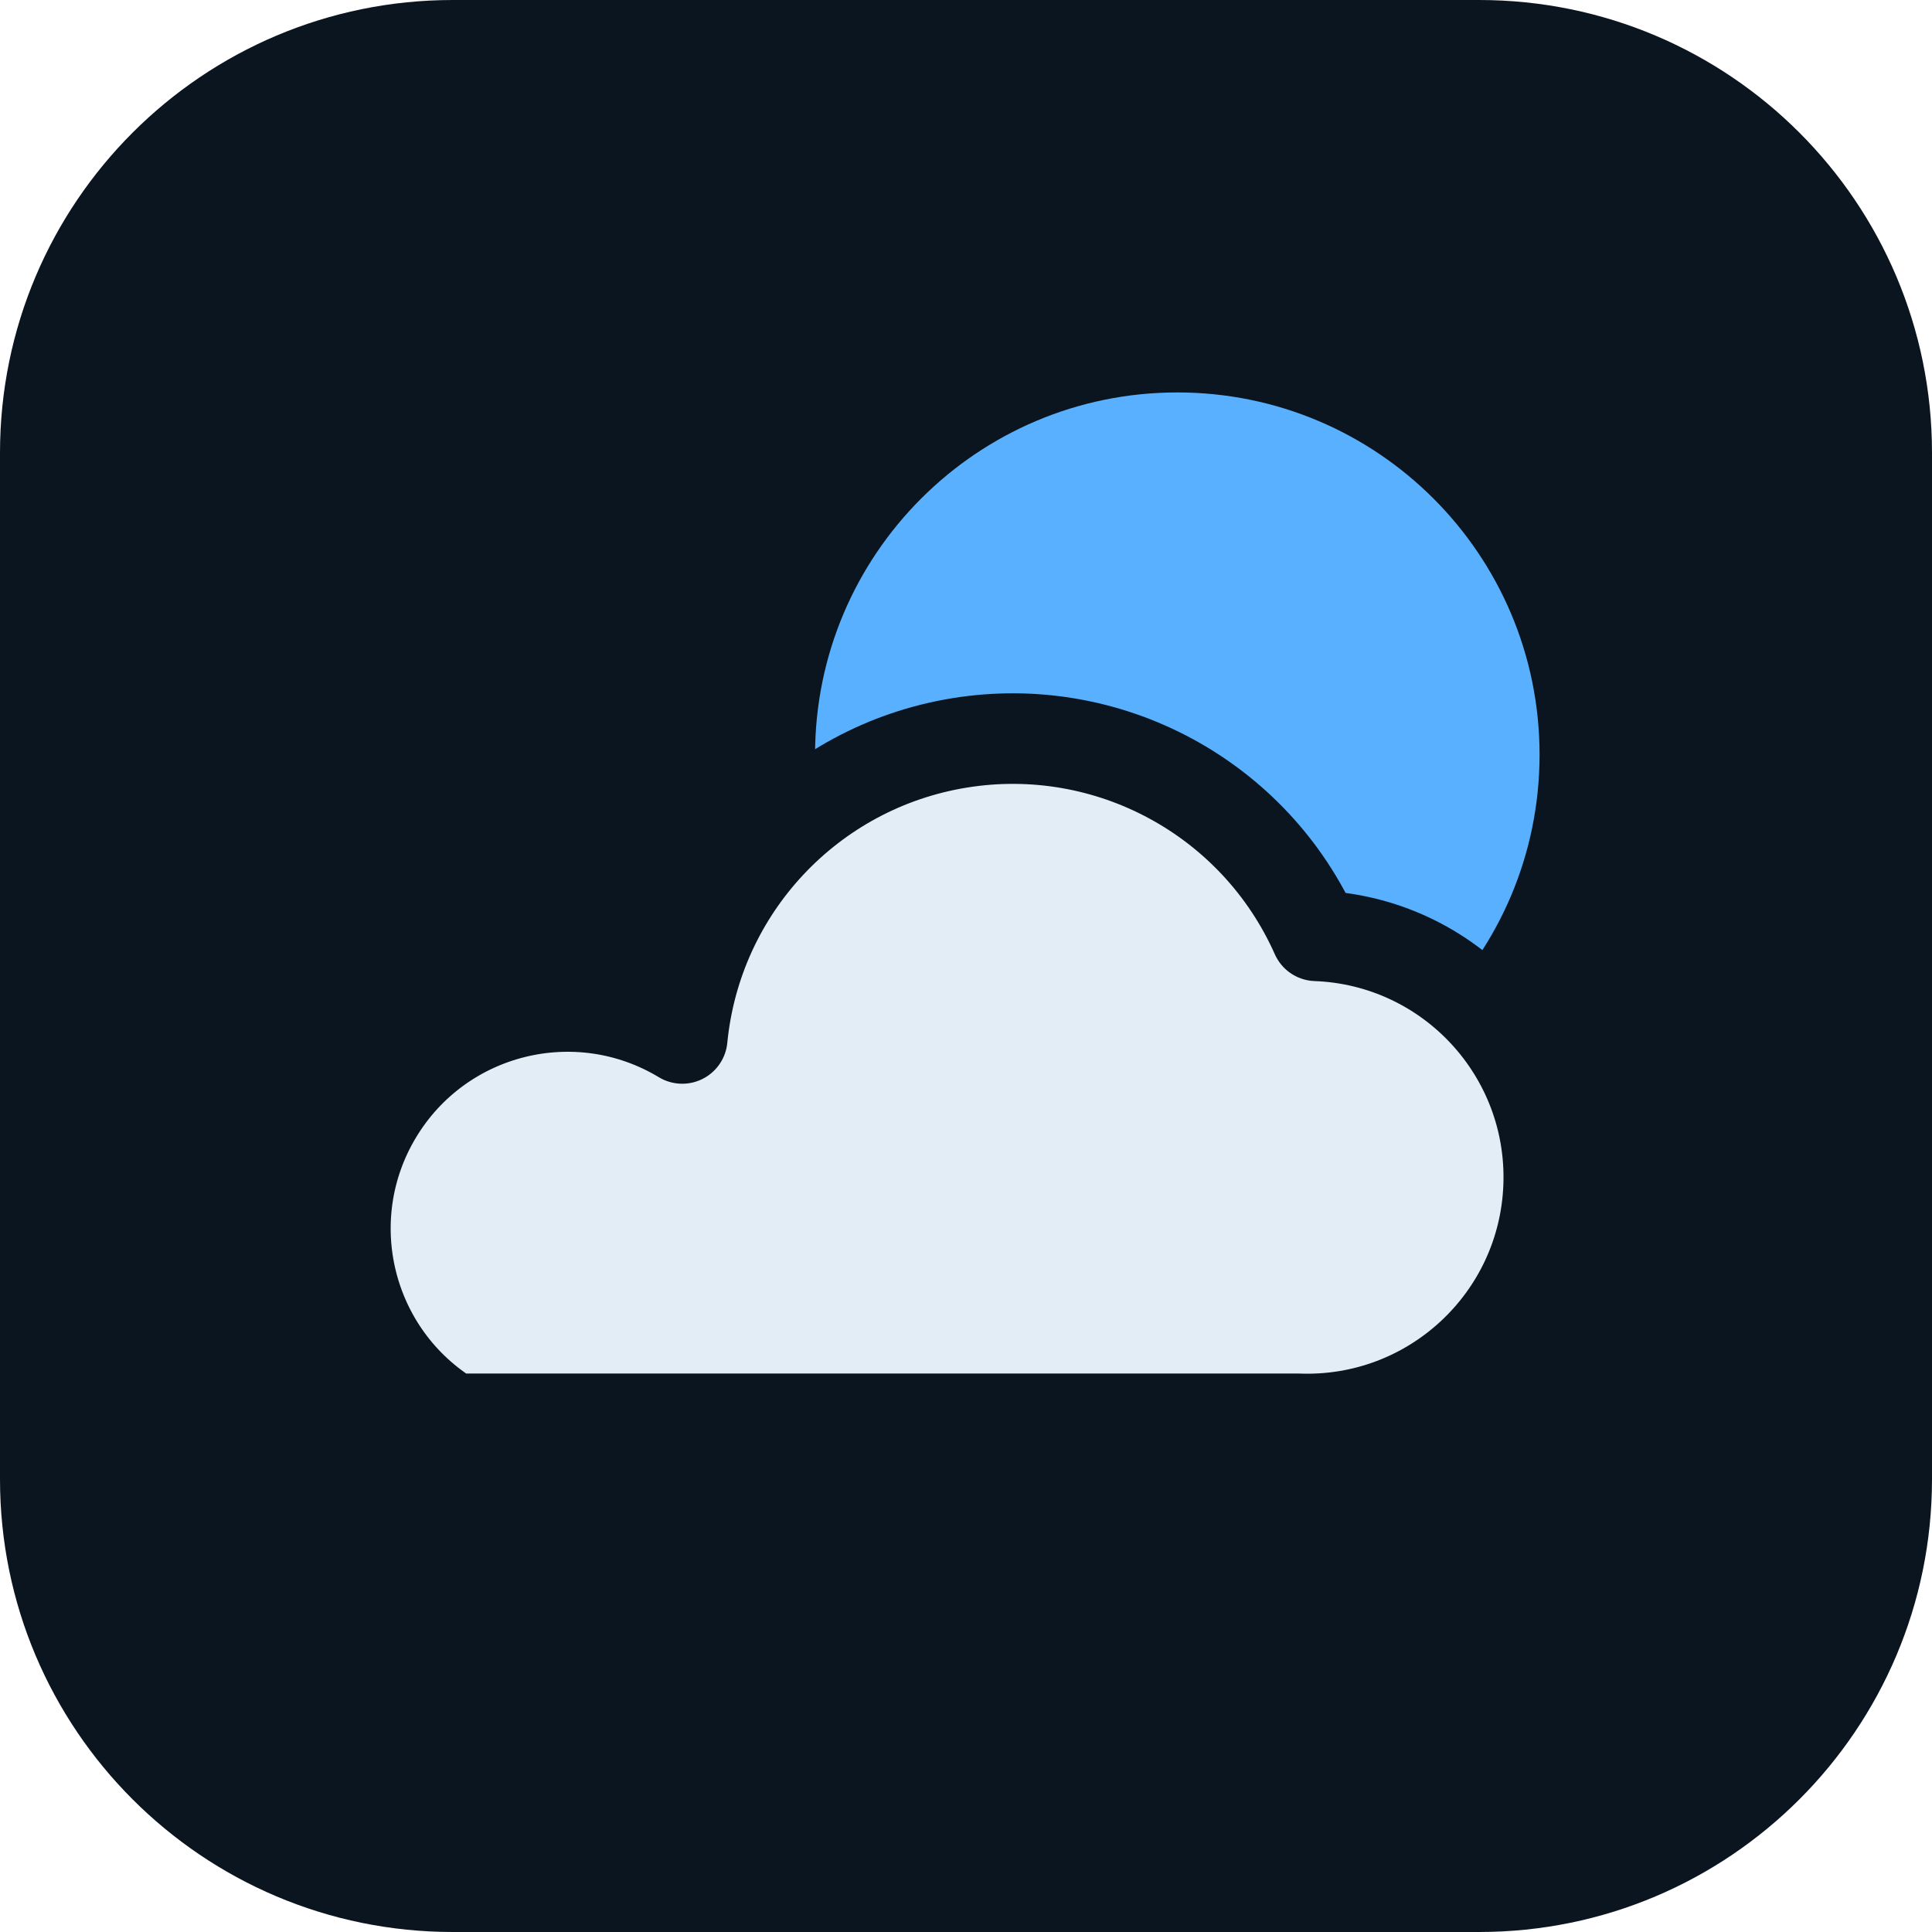
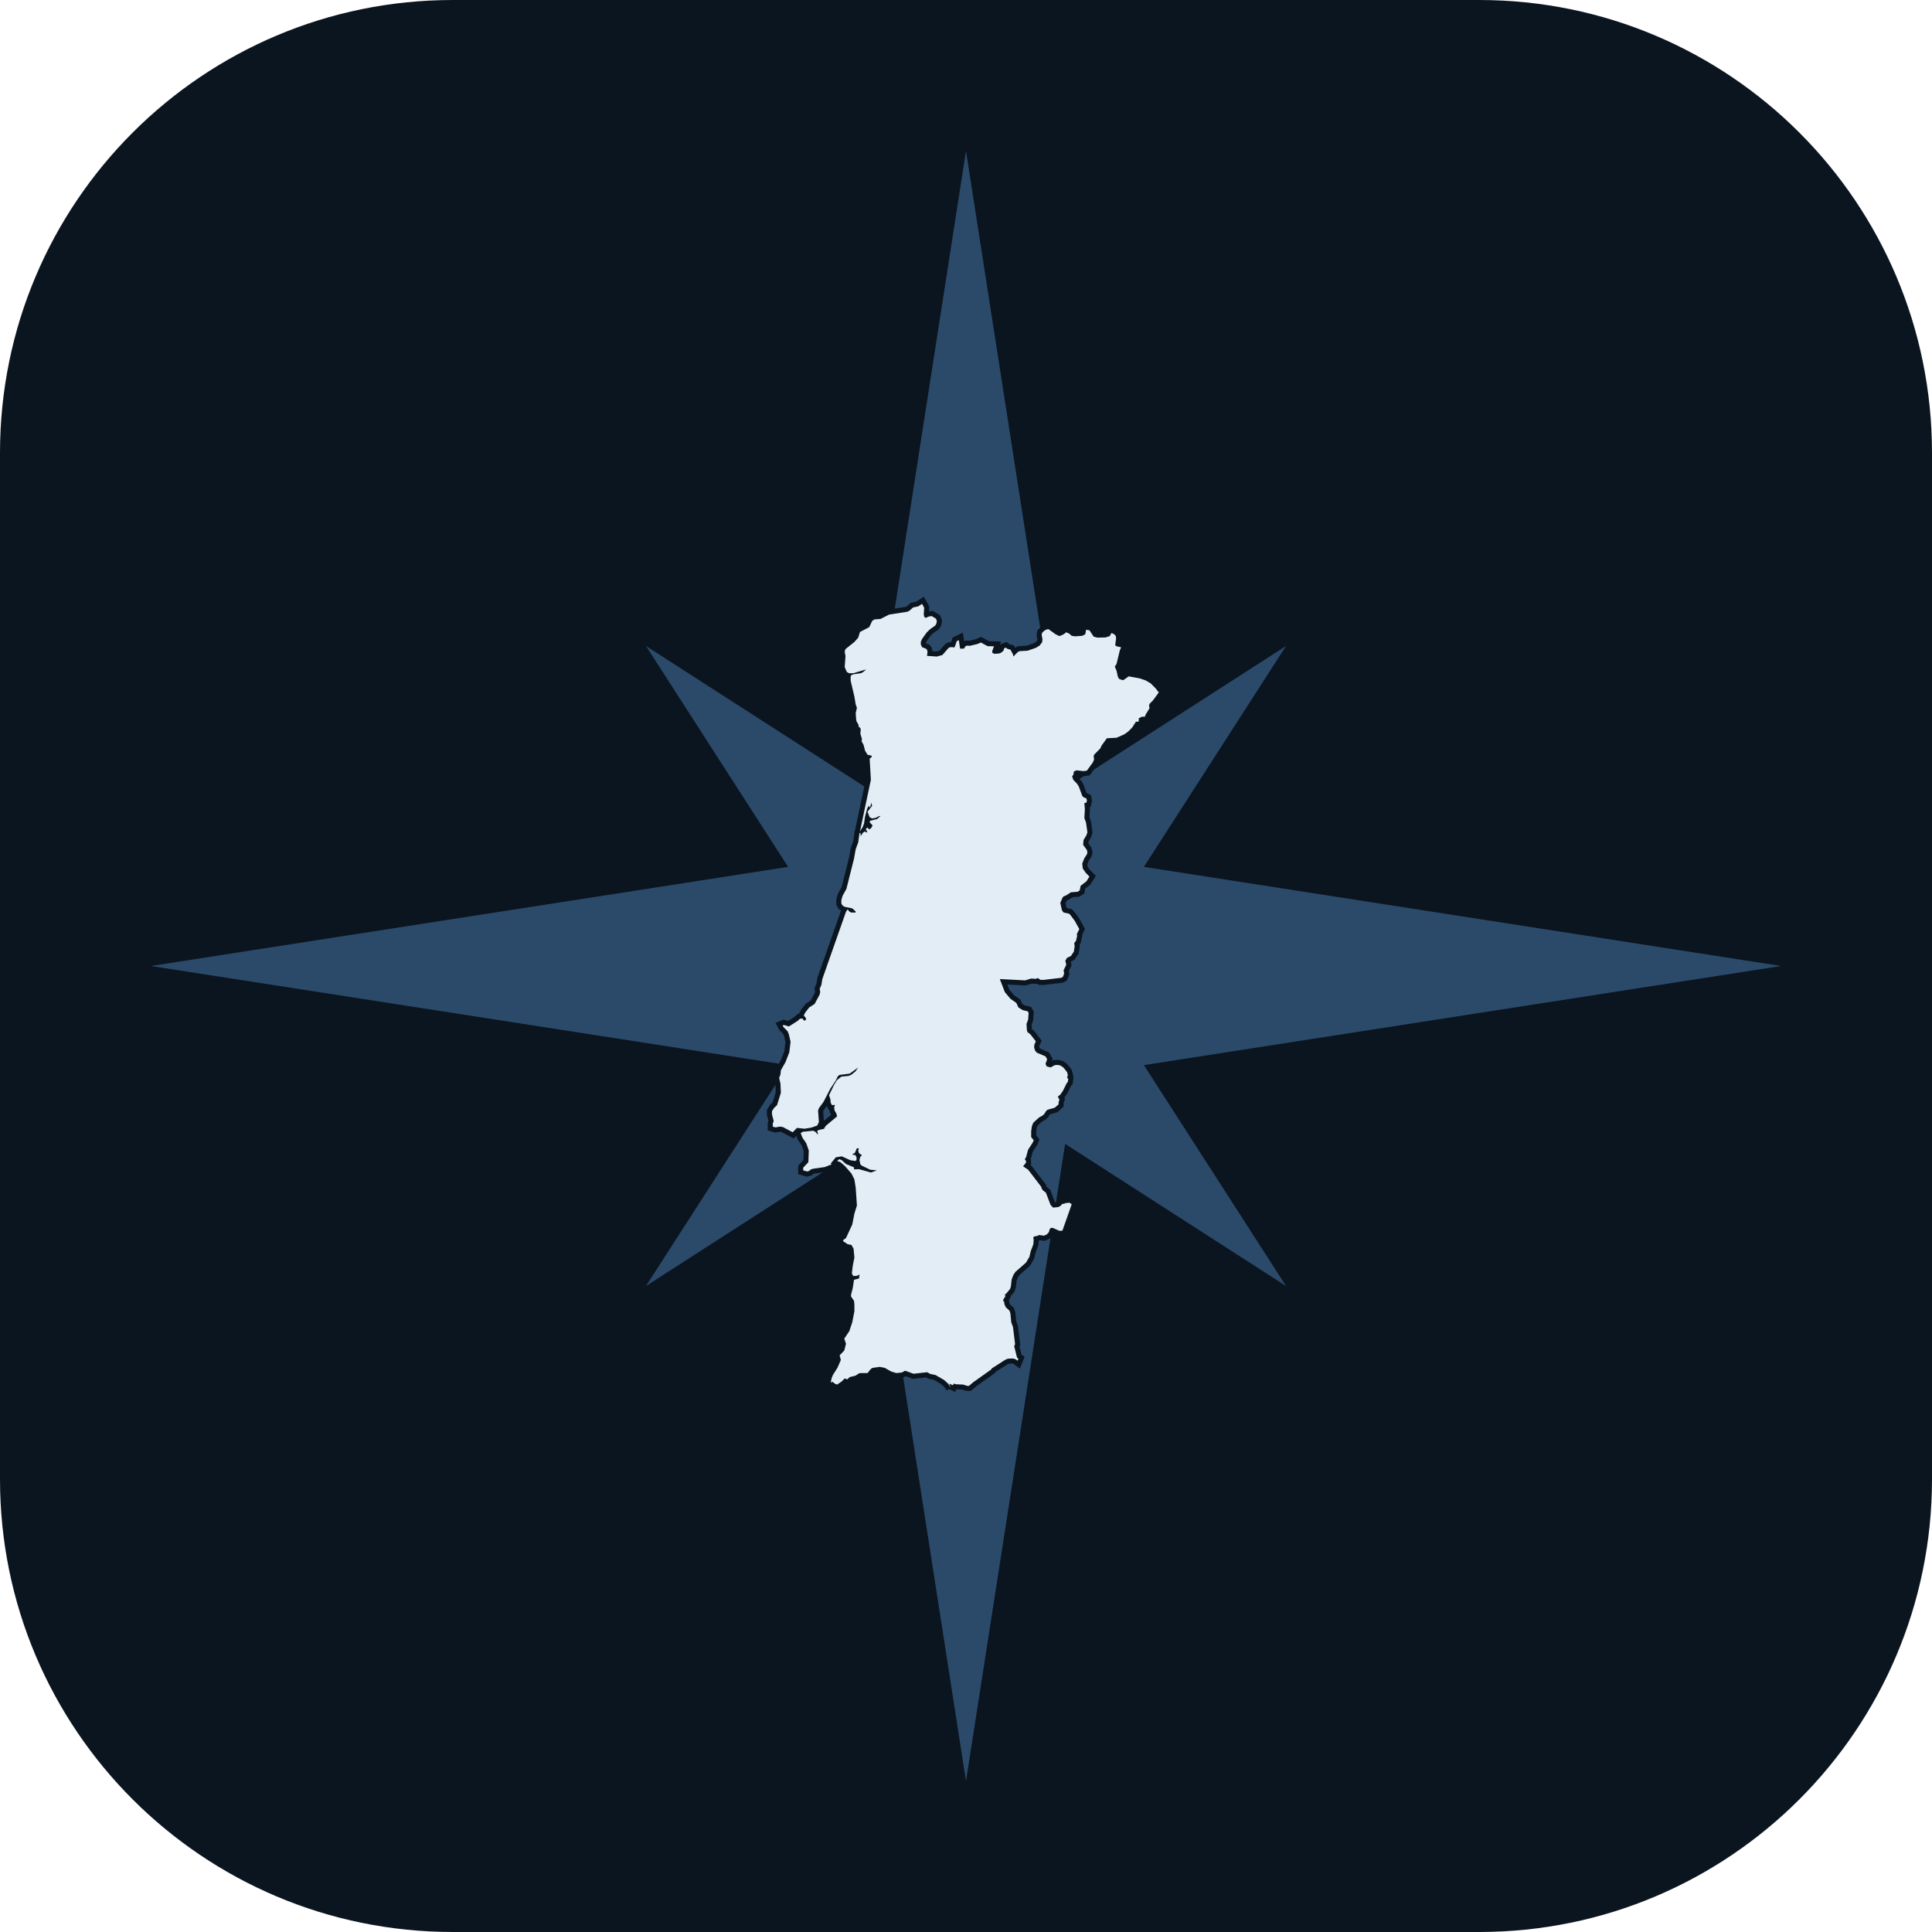
<svg xmlns="http://www.w3.org/2000/svg" viewBox="0 0 64 64">
  <rect width="64" height="64" rx="15" fill="#0b1520" />
-   <circle cx="39" cy="25" r="12" fill="#58b0ff" />
-   <path d="M15 47h28a8 8 0 0 0 .6-16 11 11 0 0 0-21 3.4A6.4 6.4 0 0 0 15 47Z" fill="#e3edf6" stroke="#0b1520" stroke-width="3" stroke-linejoin="round" />
+   <path d="M34.3 34.3L42.6 21.4L29.7 29.7ZM29.7 34.3L42.6 42.6L34.3 29.7ZM29.7 29.7L21.4 42.6L34.3 34.3ZM34.3 29.7L21.4 21.4L29.7 34.3ZM36.2 32.0L32.0 5.0L27.8 32.0ZM32.0 36.2L59.0 32.0L32.0 27.8ZM27.8 32.0L32.0 59.0L36.2 32.0ZM32.0 27.8L5.0 32.0L32.0 36.2Z" fill="#2b4a6a" />
+   <path d="M497.6 766.0L498.1 767.5L499.3 768.3L498.5 770.3L496.4 768.8L493.9 768.1L488.9 768.3L486.4 769.3L473.0 777.9L472.1 779.2L454.6 791.6L450.4 795.2L448.7 795.2L444.6 793.9L437.5 793.6L435.4 792.9L434.5 794.6L430.8 792.9L432.4 796.9L429.9 793.1L425.7 789.3L417.4 784.5L412.4 783.5L409.0 781.7L395.6 783.2L387.3 780.2L383.9 782.0L378.5 782.5L373.5 781.0L367.2 777.4L362.2 776.4L355.1 777.4L353.4 778.4L350.1 782.5L343.0 782.5L341.3 783.0L338.4 785.0L332.5 786.5L330.0 788.8L327.5 787.8L324.6 790.8L320.0 793.9L317.9 793.1L315.4 791.1L313.7 791.9L314.6 787.6L315.8 784.5L320.4 777.2L323.7 769.6L322.5 765.0L327.1 760.2L328.8 753.6L327.1 748.5L332.1 741.0L335.0 732.3L337.1 721.4L337.1 714.6L336.7 711.1L333.8 706.8L333.8 705.0L335.5 698.4L336.7 690.3L341.7 689.0L342.1 685.5L342.1 684.7L341.3 685.7L338.8 686.5L335.9 686.5L334.6 684.0L335.5 676.4L337.1 668.3L336.3 659.6L334.2 655.8L330.4 655.1L325.8 652.0L326.3 650.8L328.8 649.0L335.0 635.6L337.1 624.9L339.6 616.8L338.4 599.4L337.1 591.0L334.2 585.2L327.5 577.6L323.3 574.0L320.0 572.8L322.1 571.0L324.6 572.0L328.8 575.8L336.7 579.1L336.7 581.1L341.7 580.9L353.4 584.2L359.3 582.1L352.6 581.4L344.2 577.3L343.0 576.1L342.1 571.8L343.0 568.5L344.2 567.7L344.2 566.7L342.6 565.9L341.3 564.4L340.9 562.1L341.7 560.6L339.6 560.1L337.5 564.9L335.5 565.7L335.5 566.7L338.0 566.9L339.2 569.2L339.2 571.8L338.0 572.8L332.9 572.0L324.6 568.2L318.7 569.2L313.7 575.3L314.6 576.1L307.9 578.8L296.6 580.4L294.1 581.1L292.4 582.6L290.3 583.2L286.5 582.1L286.5 579.4L291.6 574.0L292.0 562.4L289.5 555.3L285.7 549.7L284.0 545.2L286.1 543.9L296.6 542.9L299.1 544.4L300.3 546.2L301.2 546.2L300.3 543.1L302.0 542.1L307.4 540.9L307.4 540.1L309.1 537.8L320.0 528.7L319.2 525.7L317.5 522.9L317.1 519.6L317.9 517.3L315.0 517.6L313.7 515.3L313.3 511.5L312.0 507.9L317.1 497.3L320.0 492.7L324.2 489.4L331.3 488.7L333.8 487.7L338.0 484.4L340.9 480.3L332.5 486.4L322.5 487.7L320.8 488.9L318.7 493.2L313.3 501.3L306.6 514.3L302.0 520.6L301.2 522.9L302.0 534.3L300.3 537.8L294.5 539.8L287.8 540.9L280.3 540.1L276.1 544.4L266.5 539.3L263.6 538.8L259.0 539.6L256.4 538.8L256.4 535.8L257.3 533.3L255.6 526.7L255.6 523.6L257.7 520.3L260.6 517.6L264.4 505.4L264.0 496.3L262.7 490.7L264.0 487.2L264.4 483.1L269.0 475.0L272.7 465.4L274.0 455.0L272.3 447.6L271.1 444.6L266.9 440.3L266.1 438.8L267.3 438.3L272.3 439.8L281.1 434.2L283.2 432.2L285.7 431.9L287.0 433.7L288.2 434.0L289.5 432.7L288.6 430.7L287.0 428.9L288.6 425.9L292.4 421.0L297.8 417.5L302.8 408.1L303.3 405.6L302.8 402.6L304.5 398.5L305.4 392.9L328.8 326.3L330.4 324.0L332.1 326.1L333.8 327.1L338.4 327.1L338.4 326.1L335.0 323.0L327.5 321.5L325.4 320.2L324.2 318.2L324.2 314.9L325.4 310.6L329.2 303.8L336.7 273.9L338.4 264.5L340.9 257.7L342.1 248.8L343.0 248.1L343.4 251.1L343.0 252.1L345.5 248.3L347.2 247.0L349.7 248.1L349.7 247.0L348.4 244.8L348.8 244.0L350.1 243.2L351.8 245.0L353.8 243.5L355.1 241.0L352.2 237.9L352.6 236.4L359.7 234.6L363.0 231.6L361.4 231.8L358.4 233.4L354.7 234.1L352.2 232.9L350.1 227.5L354.7 221.5L353.4 218.2L353.4 220.7L352.6 222.7L351.8 223.2L351.3 221.2L349.7 224.5L347.6 232.4L346.7 238.7L345.5 242.2L342.6 247.0L353.4 195.9L352.2 175.1L354.3 173.1L354.3 172.1L350.1 171.1L347.6 167.0L346.3 161.7L344.2 157.6L344.6 155.6L343.0 150.3L343.4 145.7L342.6 144.2L341.7 144.0L340.9 140.9L339.2 138.1L338.8 135.8L338.4 129.8L339.6 124.7L338.4 121.4L337.1 113.6L333.4 97.9L333.4 94.3L333.8 92.5L336.3 91.5L343.4 90.5L345.5 89.5L348.8 86.7L335.9 90.5L331.7 90.5L329.6 89.2L327.5 84.4L328.3 73.5L327.5 69.2L327.9 67.5L328.8 66.2L337.1 59.6L340.9 55.3L342.6 49.7L351.8 44.9L354.7 38.8L356.8 37.3L363.0 36.8L371.4 32.5L389.4 29.7L391.5 28.7L395.2 25.4L400.2 24.4L404.0 21.9L406.1 25.7L405.7 32.3L406.1 34.5L407.4 35.8L411.1 34.3L413.6 34.0L417.8 36.6L418.6 38.8L418.2 41.4L417.0 43.4L412.0 46.9L408.6 50.2L404.0 56.6L402.8 59.4L402.8 62.1L404.0 64.7L408.2 66.4L409.0 67.5L409.4 69.5L409.0 73.0L408.6 73.3L418.6 74.0L424.1 72.5L430.3 65.4L432.0 64.7L436.2 64.9L438.3 58.8L440.4 57.8L441.6 66.2L445.4 66.2L447.1 63.7L448.3 63.2L451.2 63.4L458.8 61.6L462.1 60.1L468.8 63.7L475.1 63.9L473.4 68.7L473.4 70.2L475.5 71.3L480.1 71.0L482.2 70.2L484.7 68.0L485.1 65.9L486.8 65.2L488.5 66.4L491.4 67.2L493.9 71.8L494.3 74.0L498.5 69.7L500.2 68.7L508.5 68.2L516.5 65.4L520.2 63.2L522.7 59.9L523.1 57.3L522.3 52.5L522.7 50.5L525.2 48.2L527.3 47.2L529.0 46.9L536.1 52.0L539.9 53.8L544.0 52.0L546.6 50.0L549.5 51.3L552.0 53.5L555.3 54.0L562.4 53.5L565.4 52.0L566.2 47.5L569.5 48.0L573.7 54.3L577.5 55.3L585.4 55.1L589.6 53.8L591.3 50.7L593.8 51.8L595.5 53.5L595.9 56.1L595.0 62.6L595.9 63.7L600.9 64.9L599.6 67.7L596.3 81.4L594.6 83.9L596.3 88.0L597.6 93.8L598.8 96.1L602.2 97.3L603.4 97.1L608.4 93.6L619.3 95.6L625.1 97.6L630.2 100.6L635.2 105.7L638.1 109.5L632.3 117.4L629.3 120.4L628.5 121.9L628.9 125.2L624.7 132.0L624.7 133.3L621.0 133.6L618.0 135.3L618.5 136.4L618.0 138.4L615.5 138.4L611.8 144.2L608.0 148.0L604.2 150.8L596.3 154.3L586.7 154.8L581.3 162.4L580.4 164.7L574.1 171.1L573.7 172.3L574.1 175.9L572.9 178.7L567.0 186.8L563.7 187.3L556.6 186.5L554.1 187.8L553.7 190.6L552.4 192.6L553.7 196.1L557.4 199.9L559.1 202.7L562.4 211.8L563.7 213.1L566.6 214.4L567.0 216.4L566.6 218.4L564.5 218.9L565.0 225.3L564.5 233.6L566.2 238.4L567.5 247.8L566.6 250.6L563.7 255.4L563.3 260.2L567.0 265.3L567.5 267.8L567.0 269.6L564.5 273.4L562.4 278.7L562.9 283.5L565.8 287.8L569.5 291.6L566.6 296.2L560.8 300.7L559.9 305.3L557.8 306.6L551.2 307.1L546.1 310.4L544.0 311.1L542.8 312.6L540.7 317.7L542.4 325.1L544.0 327.1L549.5 328.3L550.7 329.6L554.9 335.2L559.5 343.5L557.0 348.6L557.4 350.1L556.2 355.2L554.5 357.2L554.9 360.5L554.1 365.8L551.2 370.1L547.4 371.9L545.7 374.7L546.6 378.8L544.0 384.1L544.5 387.6L543.2 390.9L541.5 391.7L524.4 393.7L521.1 393.7L518.5 391.9L516.5 392.7L511.9 392.4L506.0 394.2L480.9 392.9L485.9 405.9L491.4 412.4L497.2 416.5L499.3 421.0L503.5 423.6L508.5 424.8L509.4 426.4L508.9 433.0L507.3 437.3L507.7 443.8L508.5 445.6L511.0 447.4L516.5 454.5L515.2 457.3L514.8 460.3L515.6 463.3L517.3 465.6L526.1 469.4L527.7 472.2L526.1 476.8L527.3 479.3L531.1 480.3L535.3 478.0L538.2 477.8L541.1 478.5L544.0 480.6L547.4 484.9L548.2 487.9L547.4 490.5L548.6 491.5L548.2 494.5L547.0 496.0L543.2 503.6L540.7 507.2L538.2 509.2L539.9 512.2L539.0 514.5L539.0 516.8L535.3 520.1L528.2 522.1L526.9 523.1L524.8 526.4L523.1 527.9L519.4 530.0L514.0 535.0L512.7 538.1L511.9 543.1L511.9 549.2L514.4 552.3L513.5 554.5L508.9 561.6L506.8 569.2L505.6 571.0L506.8 572.8L506.8 574.5L503.9 578.1L508.9 581.4L521.9 598.4L522.3 600.1L523.6 601.9L526.5 604.2L531.1 616.3L533.6 618.9L538.6 618.4L541.1 617.1L542.8 615.1L543.6 615.3L546.6 614.3L549.9 614.1L552.0 615.6L542.8 641.7L539.9 641.9L533.6 639.1L531.5 638.9L530.3 640.1L529.4 643.2L527.3 645.5L524.4 646.7L519.8 646.0L518.5 646.7L514.8 647.5L514.0 648.5L514.4 651.0L514.0 655.3L511.4 662.2L510.2 667.5L506.8 673.3L496.4 682.4L494.3 685.5L492.6 690.0L491.8 697.1L491.0 699.4L487.2 704.0L485.9 704.7L486.4 706.5L484.3 710.0L484.3 711.6L485.1 711.6L485.5 714.6L486.8 717.4L490.5 720.9L491.4 723.7L492.2 732.3L493.9 736.9L496.0 753.9L495.1 756.1L496.0 759.4Z" transform="translate(17.01 19.27) scale(0.0335)" fill="#e3edf6" stroke="#0b1520" stroke-width="10" paint-order="stroke" />
</svg>
